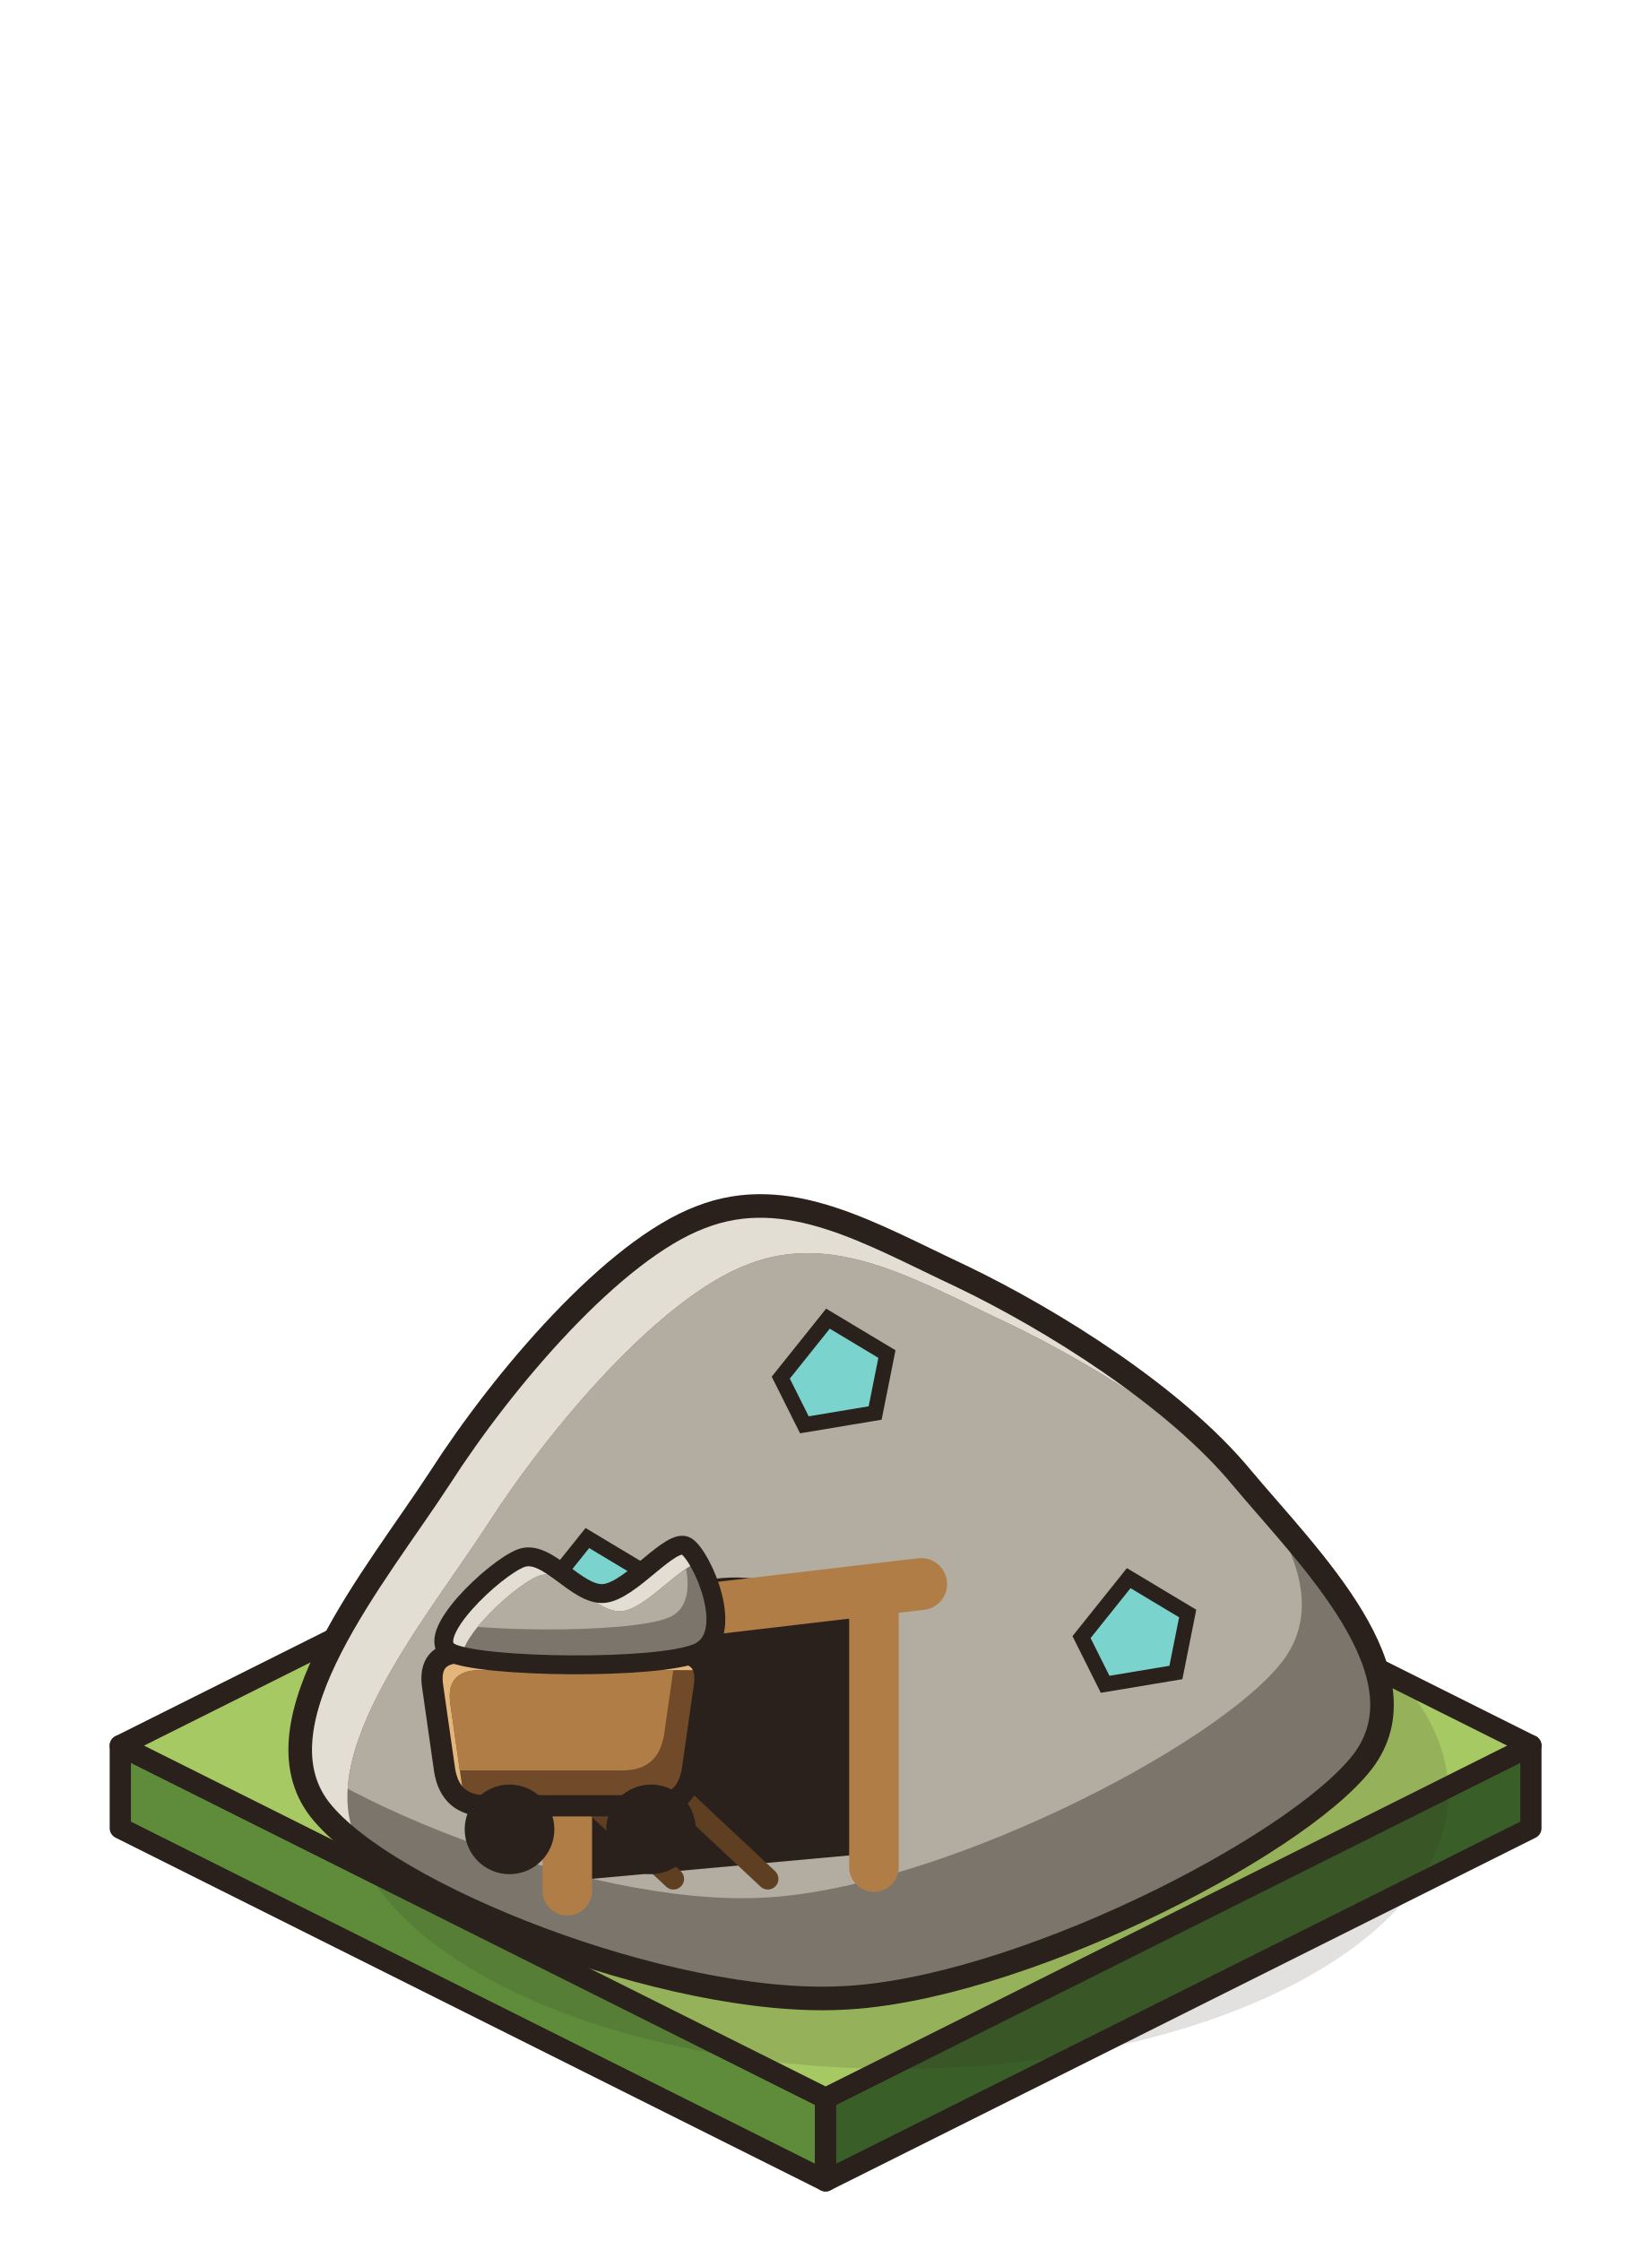
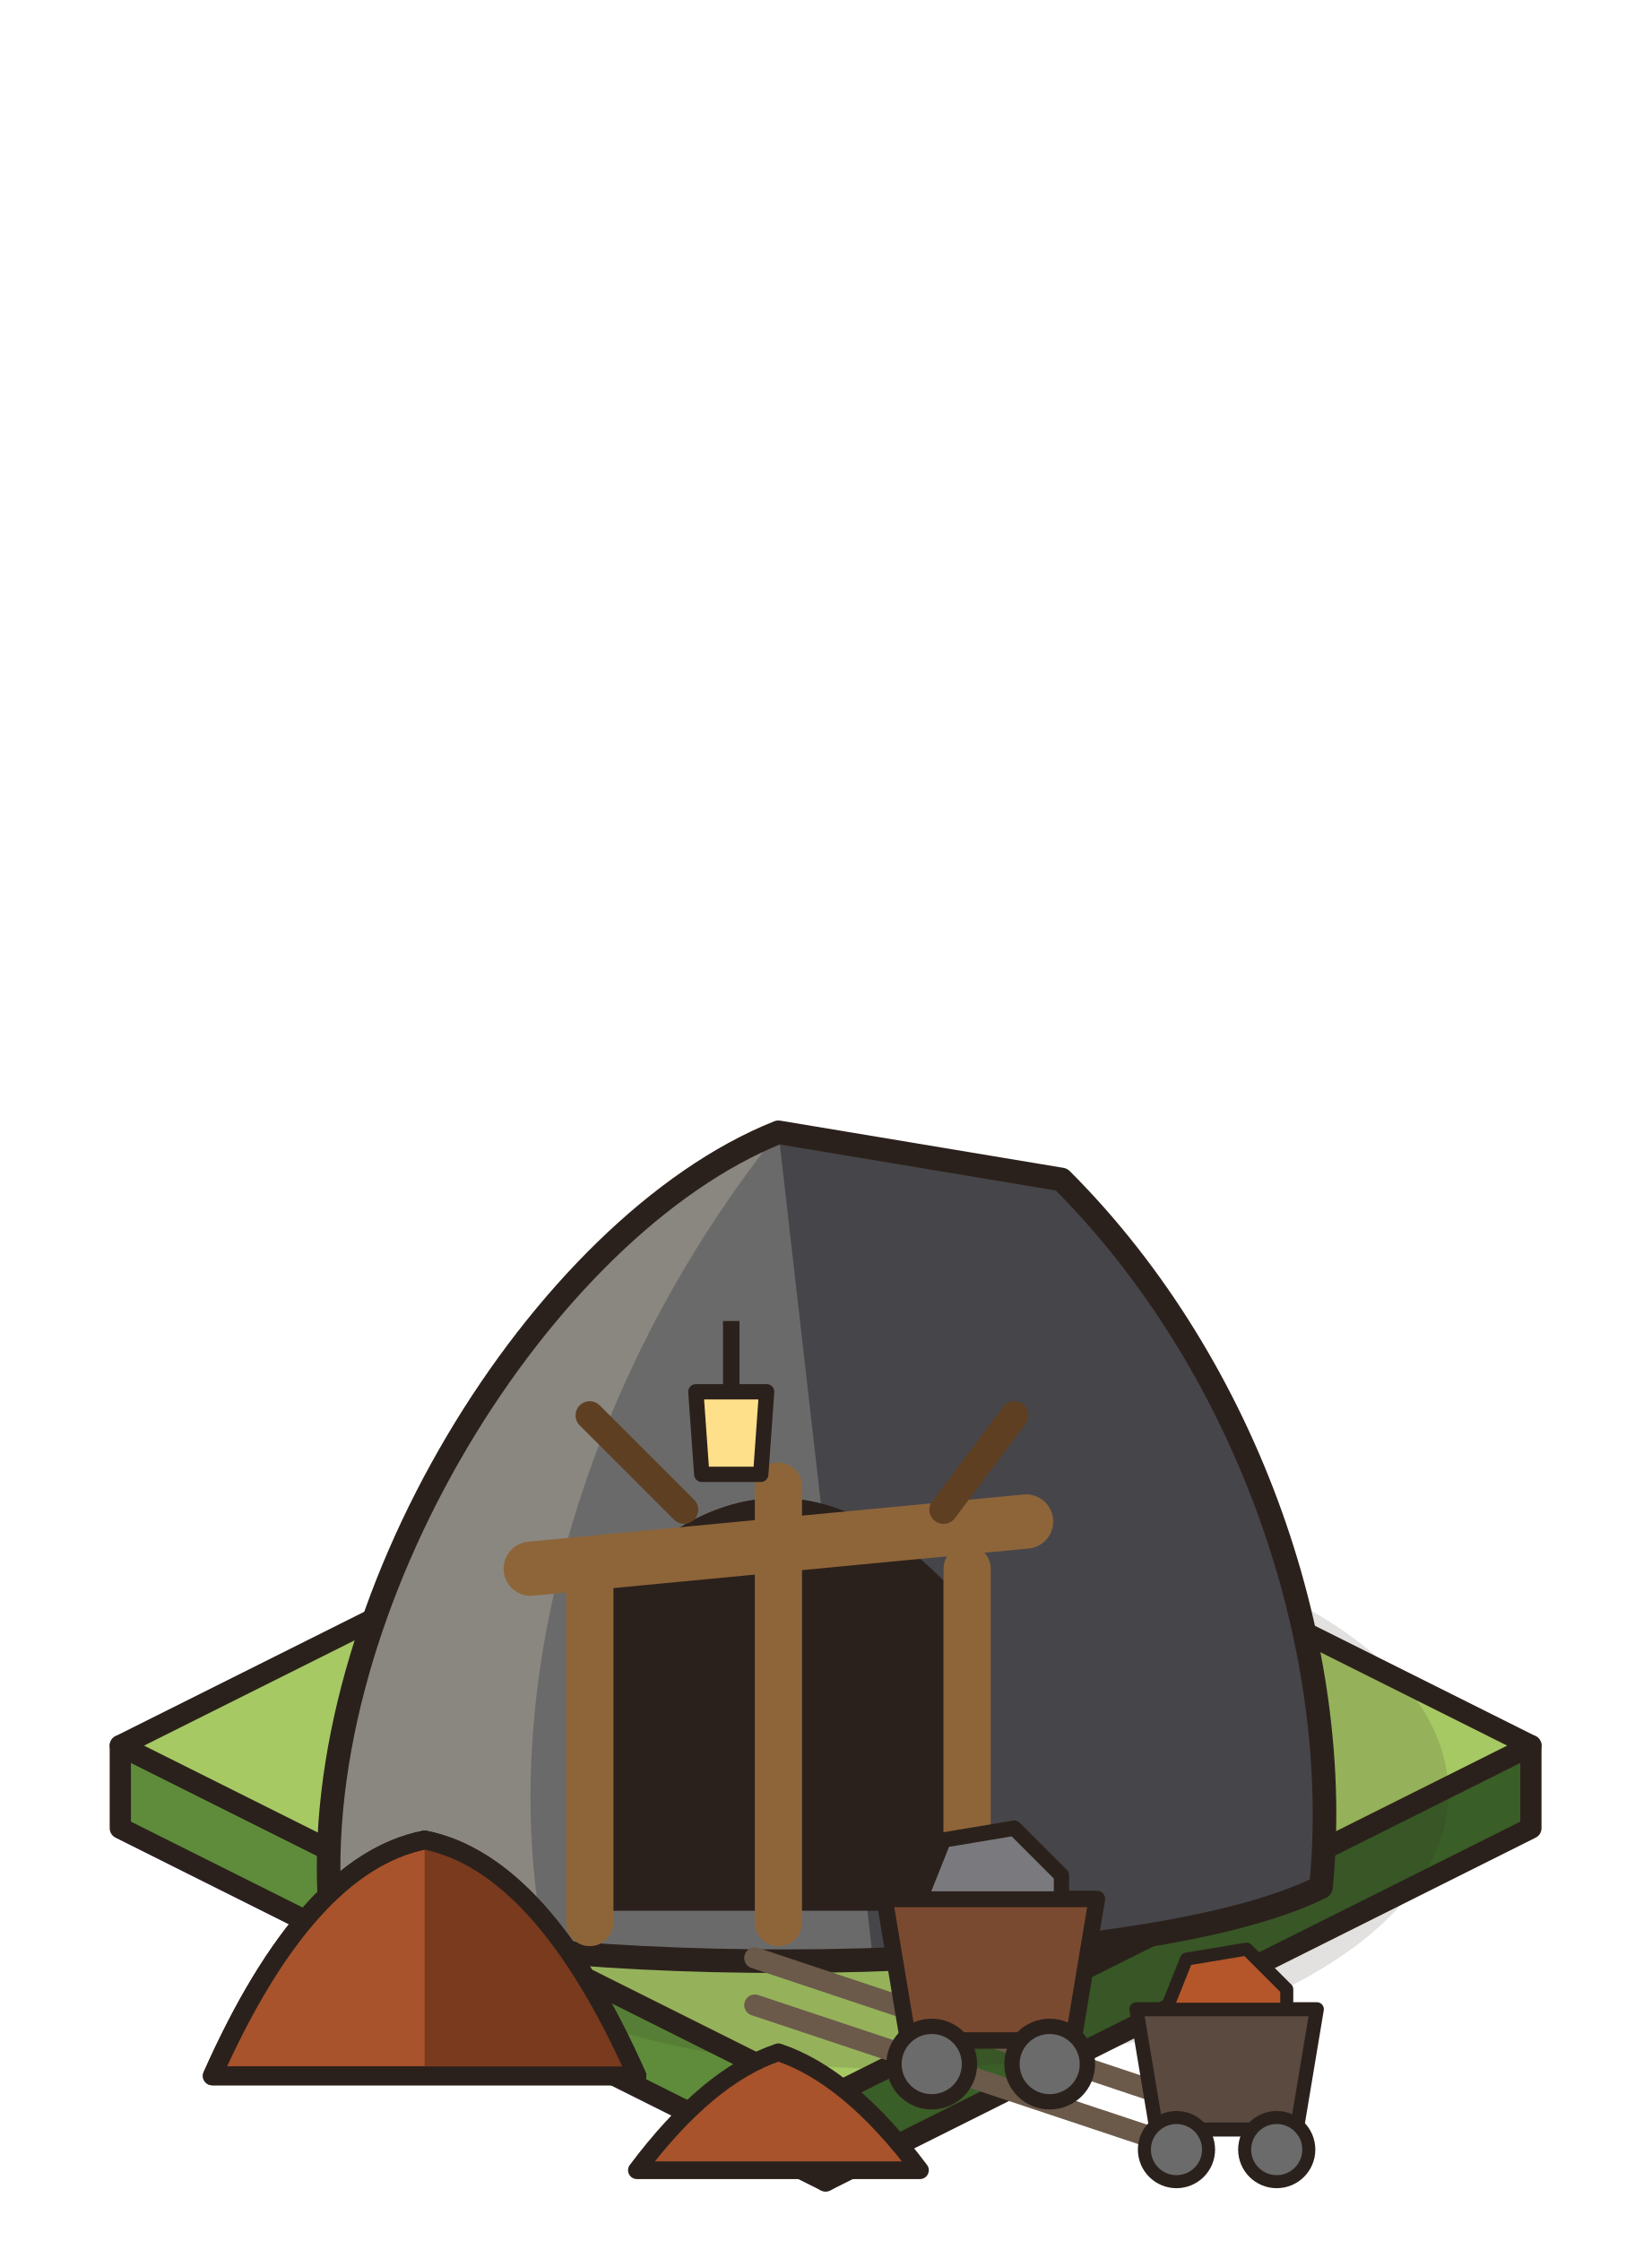
<svg xmlns="http://www.w3.org/2000/svg" viewBox="-70 -122 140 190" width="280" height="380">
  <path d="M-59.8 26L0 55.9L0 62.9L-59.8 33Z" fill="#5E8C3A" stroke="#2B211C" stroke-width="1.8" stroke-linejoin="round" />
  <path d="M59.8 26L0 55.9L0 62.9L59.8 33Z" fill="#3A5E27" stroke="#2B211C" stroke-width="1.8" stroke-linejoin="round" />
  <path d="M0 -3.9L59.8 26L0 55.9L-59.8 26Z" fill="#A6C964" stroke="#2B211C" stroke-width="1.8" stroke-linejoin="round" />
  <ellipse cx="6" cy="30" rx="46.8" ry="23.4" fill="#2B211C" opacity="0.14" />
-   <defs>
-     <path id="iron-mine-2-0" d="M-42.9 31.4C-48.6 24 -38.1 11.6 -32.7 3.3C-27.3 -5.1 -18 -16 -10.6 -18.8C-3.2 -21.7 3.8 -17.4 11.5 -13.8C19.2 -10.1 29.6 -3.6 35.3 3.3C41 10.1 51.2 20 45.5 27.4C39.8 34.7 16 46.8 1.3 47.4C-13.4 48.1 -37.2 38.7 -42.9 31.4Z" />
-     <clipPath id="iron-mine-2-1">
-       <use href="#iron-mine-2-0" />
-     </clipPath>
-     <clipPath id="iron-mine-2-2">
-       <use href="#iron-mine-2-0" transform="translate(4 4)" />
-     </clipPath>
-   </defs>
-   <g clip-path="url(#iron-mine-2-1)">
-     <use href="#iron-mine-2-0" fill="#E3DED3" />
-     <use href="#iron-mine-2-0" fill="#7C756B" transform="translate(4 4)" />
-     <g clip-path="url(#iron-mine-2-2)">
-       <use href="#iron-mine-2-0" fill="#B3ACA0" transform="translate(-6.8 -8.5)" />
+   <path d="M-42 40C-44 14 -24 -18 -4 -26L20 -22C36 -6 44 18 42 38C26 46 -26 46 -42 40Z" fill="#6B6A6A" />
+   <path d="M-4 -26L20 -22C36 -6 44 18 42 38C30 43 12 44 4 44Z" fill="#46454A" />
+   <path d="M-42 40C-44 14 -24 -18 -4 -26C-20 -6 -28 20 -24 42Z" fill="#8A8780" />
+   <path d="M-42 40C-44 14 -24 -18 -4 -26L20 -22C36 -6 44 18 42 38C26 46 -26 46 -42 40Z" fill="none" stroke="#2B211C" stroke-width="2" stroke-linejoin="round" />
+   <path d="M-18 40L-18 12Q-4 -2 10 12L10 40Z" fill="#2B211C" />
+   <path d="M-20 41L-20 11M-4 41L-4 4M12 41L12 11" fill="none" stroke="#8E6539" stroke-width="4" stroke-linecap="round" />
+   <path d="M-25 11L17 7" fill="none" stroke="#8E6539" stroke-width="4.6" stroke-linecap="round" />
+   <path d="M-20 -2L-12 6M16 -2L10 6" fill="none" stroke="#5E3F22" stroke-width="2.4" stroke-linecap="round" />
+   <path d="M-8 -10L-8 -4" fill="none" stroke="#2B211C" stroke-width="1.4" />
+   <path d="M-11 -4L-5 -4L-5.5 3L-10.5 3Z" fill="#FFE08A" stroke="#2B211C" stroke-width="1.3" stroke-linejoin="round" />
+   <path d="M-6 44L30 56M-6 48L30 60" fill="none" stroke="#6B5A4A" stroke-width="1.8" stroke-linecap="round" />
+   <g class="anim-cart">
+     <g transform="translate(14 48)">
+       <path d="M-9 -9L9 -9L7 3L-7 3Z" fill="#7A4A30" stroke="#2B211C" stroke-width="1.4" stroke-linejoin="round" />
+       <path d="M-6 -9L-4 -14L2 -15L6 -11L6 -9Z" fill="#7A7A7E" stroke="#2B211C" stroke-width="1.3" stroke-linejoin="round" />
+       <circle cx="-5" cy="5" r="3.2" fill="#6B6B6B" stroke="#2B211C" stroke-width="1.3" />
+       <circle cx="5" cy="5" r="3.2" fill="#6B6B6B" stroke="#2B211C" stroke-width="1.3" />
+     </g>
+     <g transform="translate(34 56) scale(0.85)">
+       <path d="M-9 -9L9 -9L7 3L-7 3Z" fill="#5A4A40" stroke="#2B211C" stroke-width="1.4" stroke-linejoin="round" />
+       <path d="M-6 -9L-4 -14L2 -15L6 -11L6 -9Z" fill="#B5562A" stroke="#2B211C" stroke-width="1.3" stroke-linejoin="round" />
+       <circle cx="-5" cy="5" r="3.2" fill="#6B6B6B" stroke="#2B211C" stroke-width="1.3" />
+       <circle cx="5" cy="5" r="3.2" fill="#6B6B6B" stroke="#2B211C" stroke-width="1.3" />
    </g>
  </g>
-   <use href="#iron-mine-2-0" fill="none" stroke="#2B211C" stroke-width="2" stroke-linejoin="round" />
-   <path d="M-24.2 13.4l4-5l5 3l-1 5l-6 1z" fill="#7AD3CD" stroke="#2B211C" stroke-width="1.3" />
-   <path d="M21.7 16.8l4-5l5 3l-1 5l-6 1z" fill="#7AD3CD" stroke="#2B211C" stroke-width="1.3" />
-   <path d="M-3.8 -5.2l4-5l5 3l-1 5l-6 1z" fill="#7AD3CD" stroke="#2B211C" stroke-width="1.3" />
-   <path d="M-19.9 37.3L-19.9 17.3Q-8.9 7.3 2.1 15.3L2.1 35.3Z" fill="#2B211C" />
-   <path d="M-21.9 38.3L-21.9 16.3M4.1 36.3L4.1 14.3" fill="none" stroke="#B07D46" stroke-width="4.2" stroke-linecap="round" stroke-linejoin="round" />
-   <path d="M-25.9 16.3L8.1 12.3" fill="none" stroke="#B07D46" stroke-width="4.4" stroke-linecap="round" stroke-linejoin="round" />
-   <path d="M-12.9 37.3L-20.8 29.9M-4.9 37.3L-12.8 29.9" fill="none" stroke="#5E3F22" stroke-width="1.8" stroke-linecap="round" stroke-linejoin="round" />
-   <defs>
-     <path id="iron-mine-2-3" d="M-33.3 21.1Q-33.8 18.1 -30.8 18.1L-12.8 18.1Q-9.8 18.1 -10.3 21.1L-11.3 28.1Q-11.8 31.1 -14.8 31.1L-28.8 31.1Q-31.8 31.1 -32.3 28.1Z" />
-     <clipPath id="iron-mine-2-4">
-       <use href="#iron-mine-2-3" />
-     </clipPath>
-     <clipPath id="iron-mine-2-5">
-       <use href="#iron-mine-2-3" transform="translate(1.5 1.5)" />
-     </clipPath>
-   </defs>
-   <g clip-path="url(#iron-mine-2-4)">
-     <use href="#iron-mine-2-3" fill="#E4B67C" />
-     <use href="#iron-mine-2-3" fill="#714B29" transform="translate(1.5 1.5)" />
-     <g clip-path="url(#iron-mine-2-5)">
-       <use href="#iron-mine-2-3" fill="#B07D46" transform="translate(-2.4 -3)" />
-     </g>
-   </g>
-   <use href="#iron-mine-2-3" fill="none" stroke="#2B211C" stroke-width="1.8" stroke-linejoin="round" />
-   <defs>
-     <path id="iron-mine-2-6" d="M-31.8 18.1C-34.3 16.8 -28 10.9 -25.8 10.1C-23.6 9.3 -21.1 13.3 -18.8 13.1C-16.5 12.9 -13.1 8.3 -11.8 9.1C-10.5 9.9 -7.5 16.6 -10.8 18.1C-14.1 19.6 -29.3 19.4 -31.8 18.1Z" />
-     <clipPath id="iron-mine-2-7">
-       <use href="#iron-mine-2-6" />
-     </clipPath>
-     <clipPath id="iron-mine-2-8">
-       <use href="#iron-mine-2-6" transform="translate(1.5 1.5)" />
-     </clipPath>
-   </defs>
-   <g clip-path="url(#iron-mine-2-7)">
-     <use href="#iron-mine-2-6" fill="#E3DED3" />
-     <use href="#iron-mine-2-6" fill="#7C756B" transform="translate(1.5 1.5)" />
-     <g clip-path="url(#iron-mine-2-8)">
-       <use href="#iron-mine-2-6" fill="#B3ACA0" transform="translate(-2.4 -3)" />
-     </g>
-   </g>
-   <use href="#iron-mine-2-6" fill="none" stroke="#2B211C" stroke-width="1.6" stroke-linejoin="round" />
-   <circle cx="-26.8" cy="33.1" r="3.8" fill="#2B211C" />
-   <circle cx="-14.8" cy="33.1" r="3.8" fill="#2B211C" />
+   <path d="M-52 54Q-44 36 -34 34Q-24 36 -16 54Z" fill="#A8532B" stroke="#2B211C" stroke-width="1.6" stroke-linejoin="round" />
+   <path d="M-34 34Q-24 36 -16 54L-34 54Z" fill="#7A3A1E" />
+   <path d="M-52 54Q-44 36 -34 34Q-24 36 -16 54Z" fill="none" stroke="#2B211C" stroke-width="1.6" stroke-linejoin="round" />
+   <path d="M-16 62Q-10 54 -4 52Q2 54 8 62Z" fill="#A8532B" stroke="#2B211C" stroke-width="1.5" stroke-linejoin="round" />
</svg>
